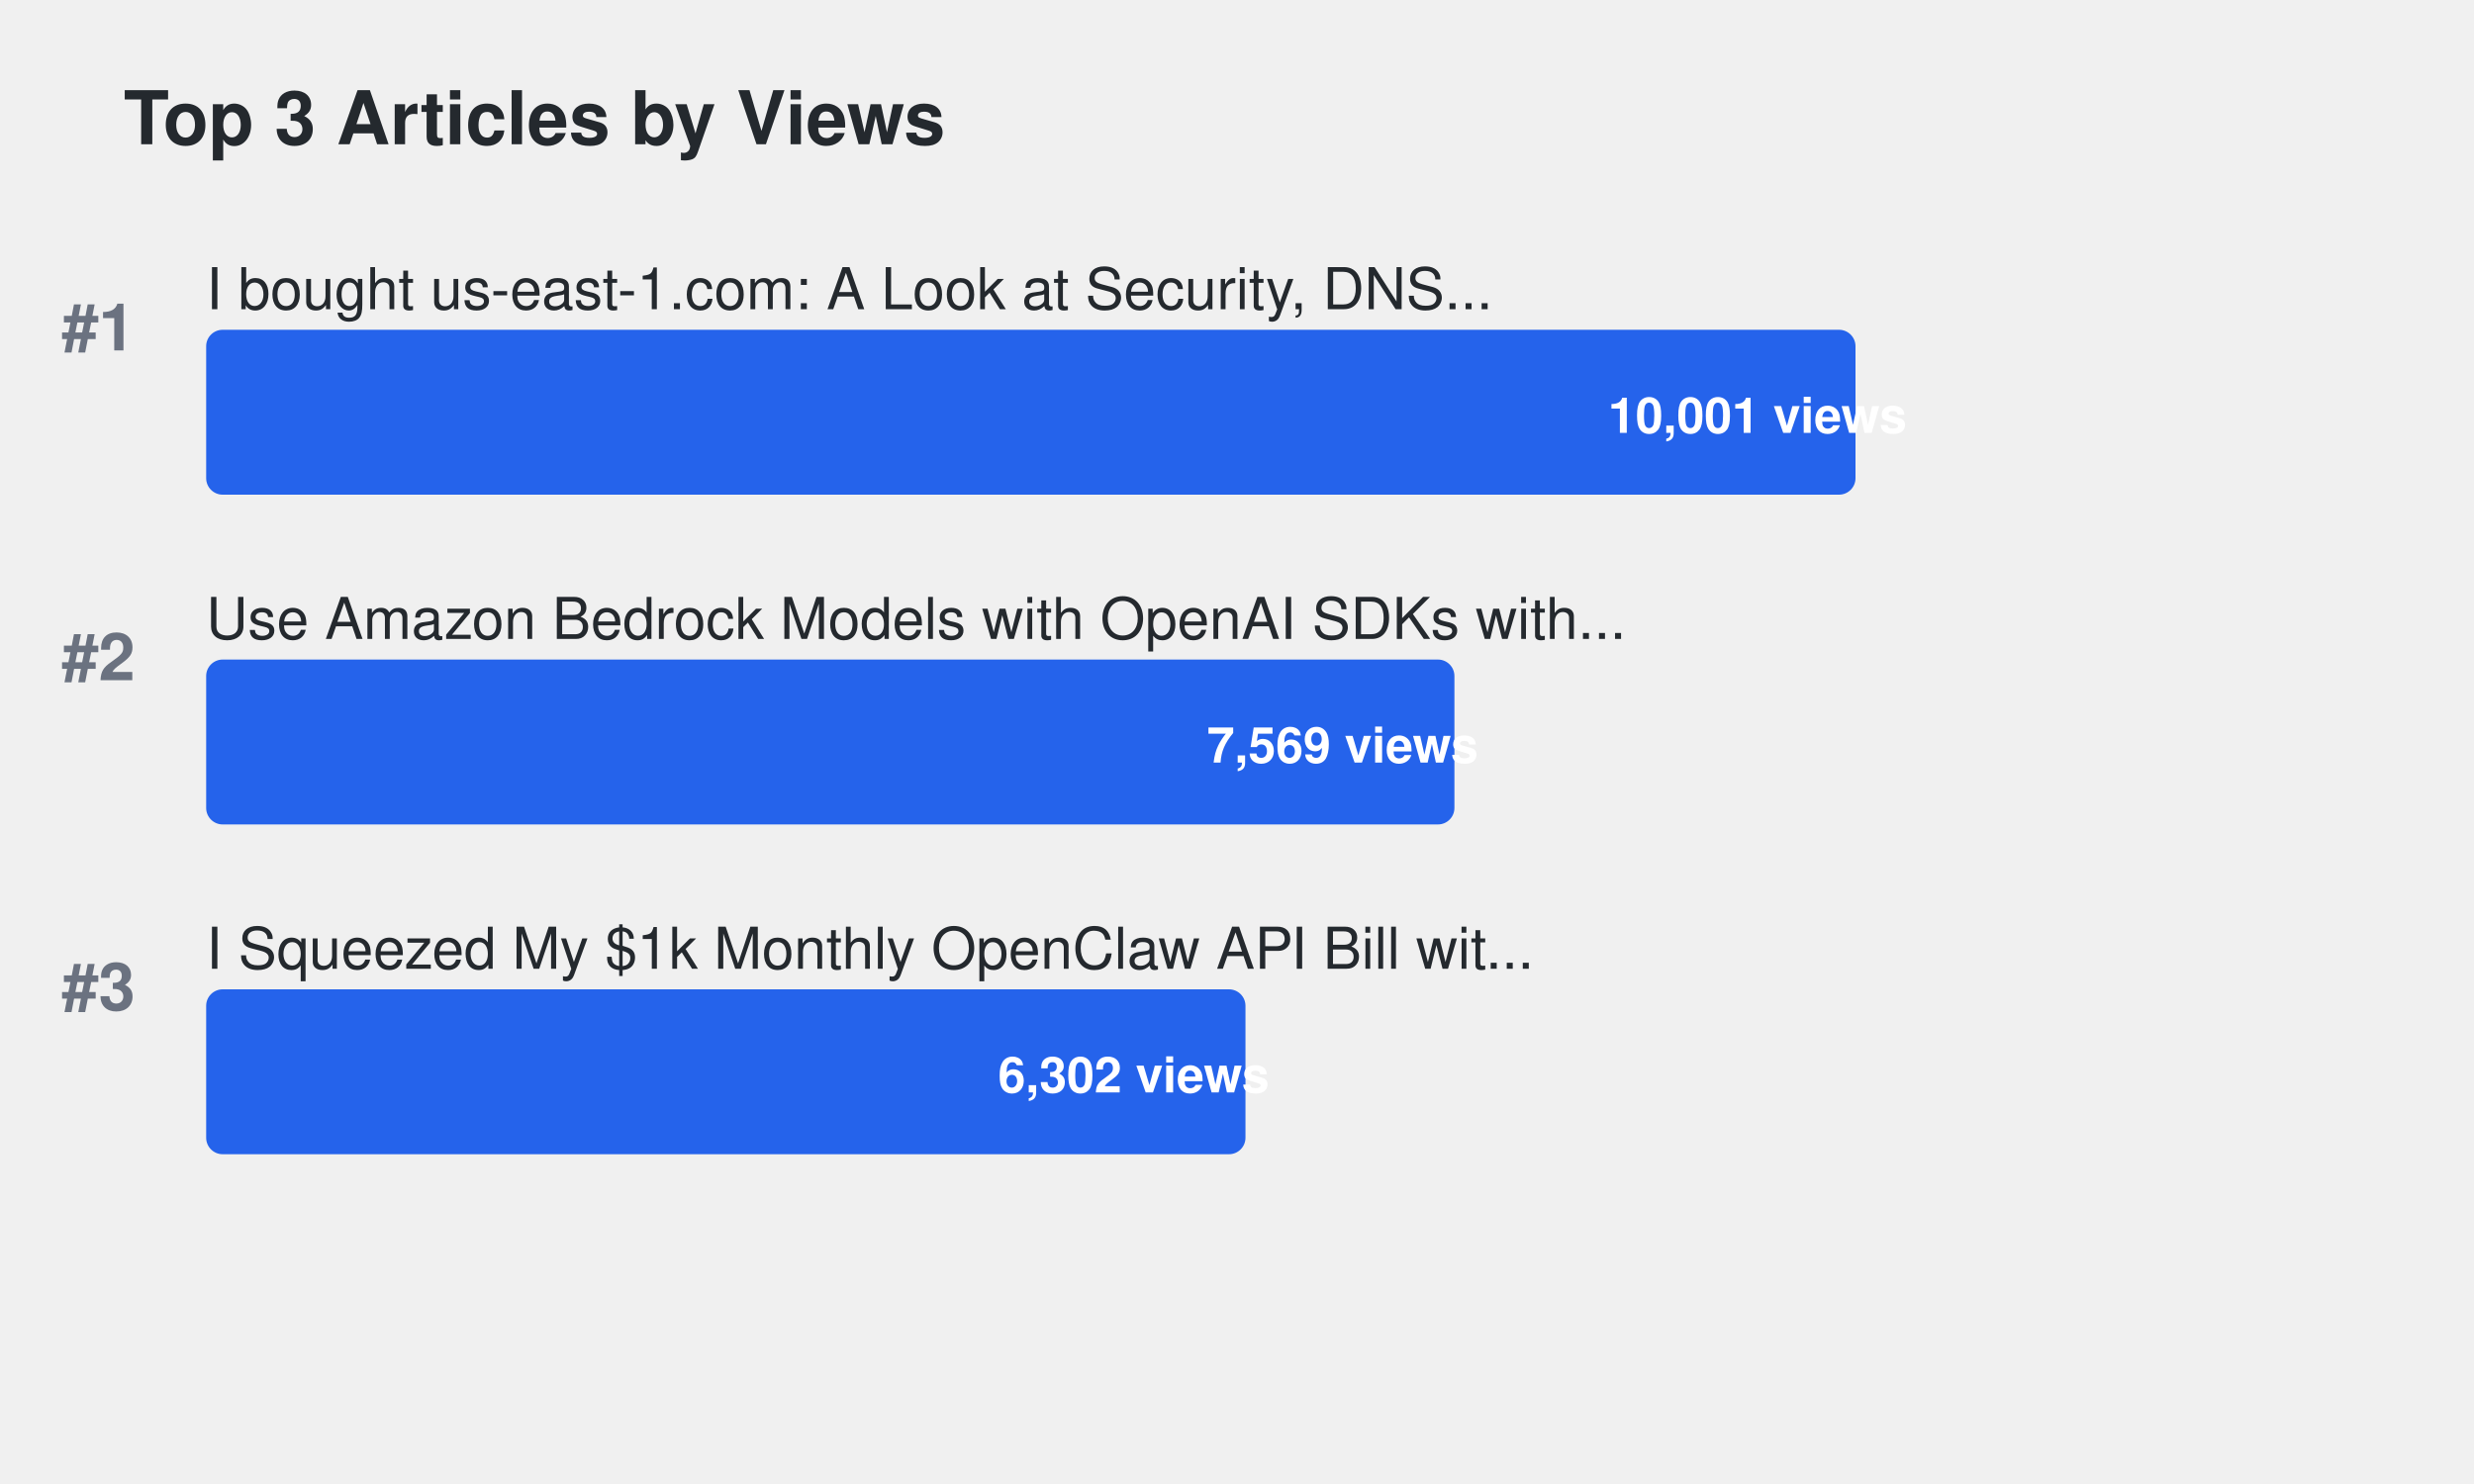
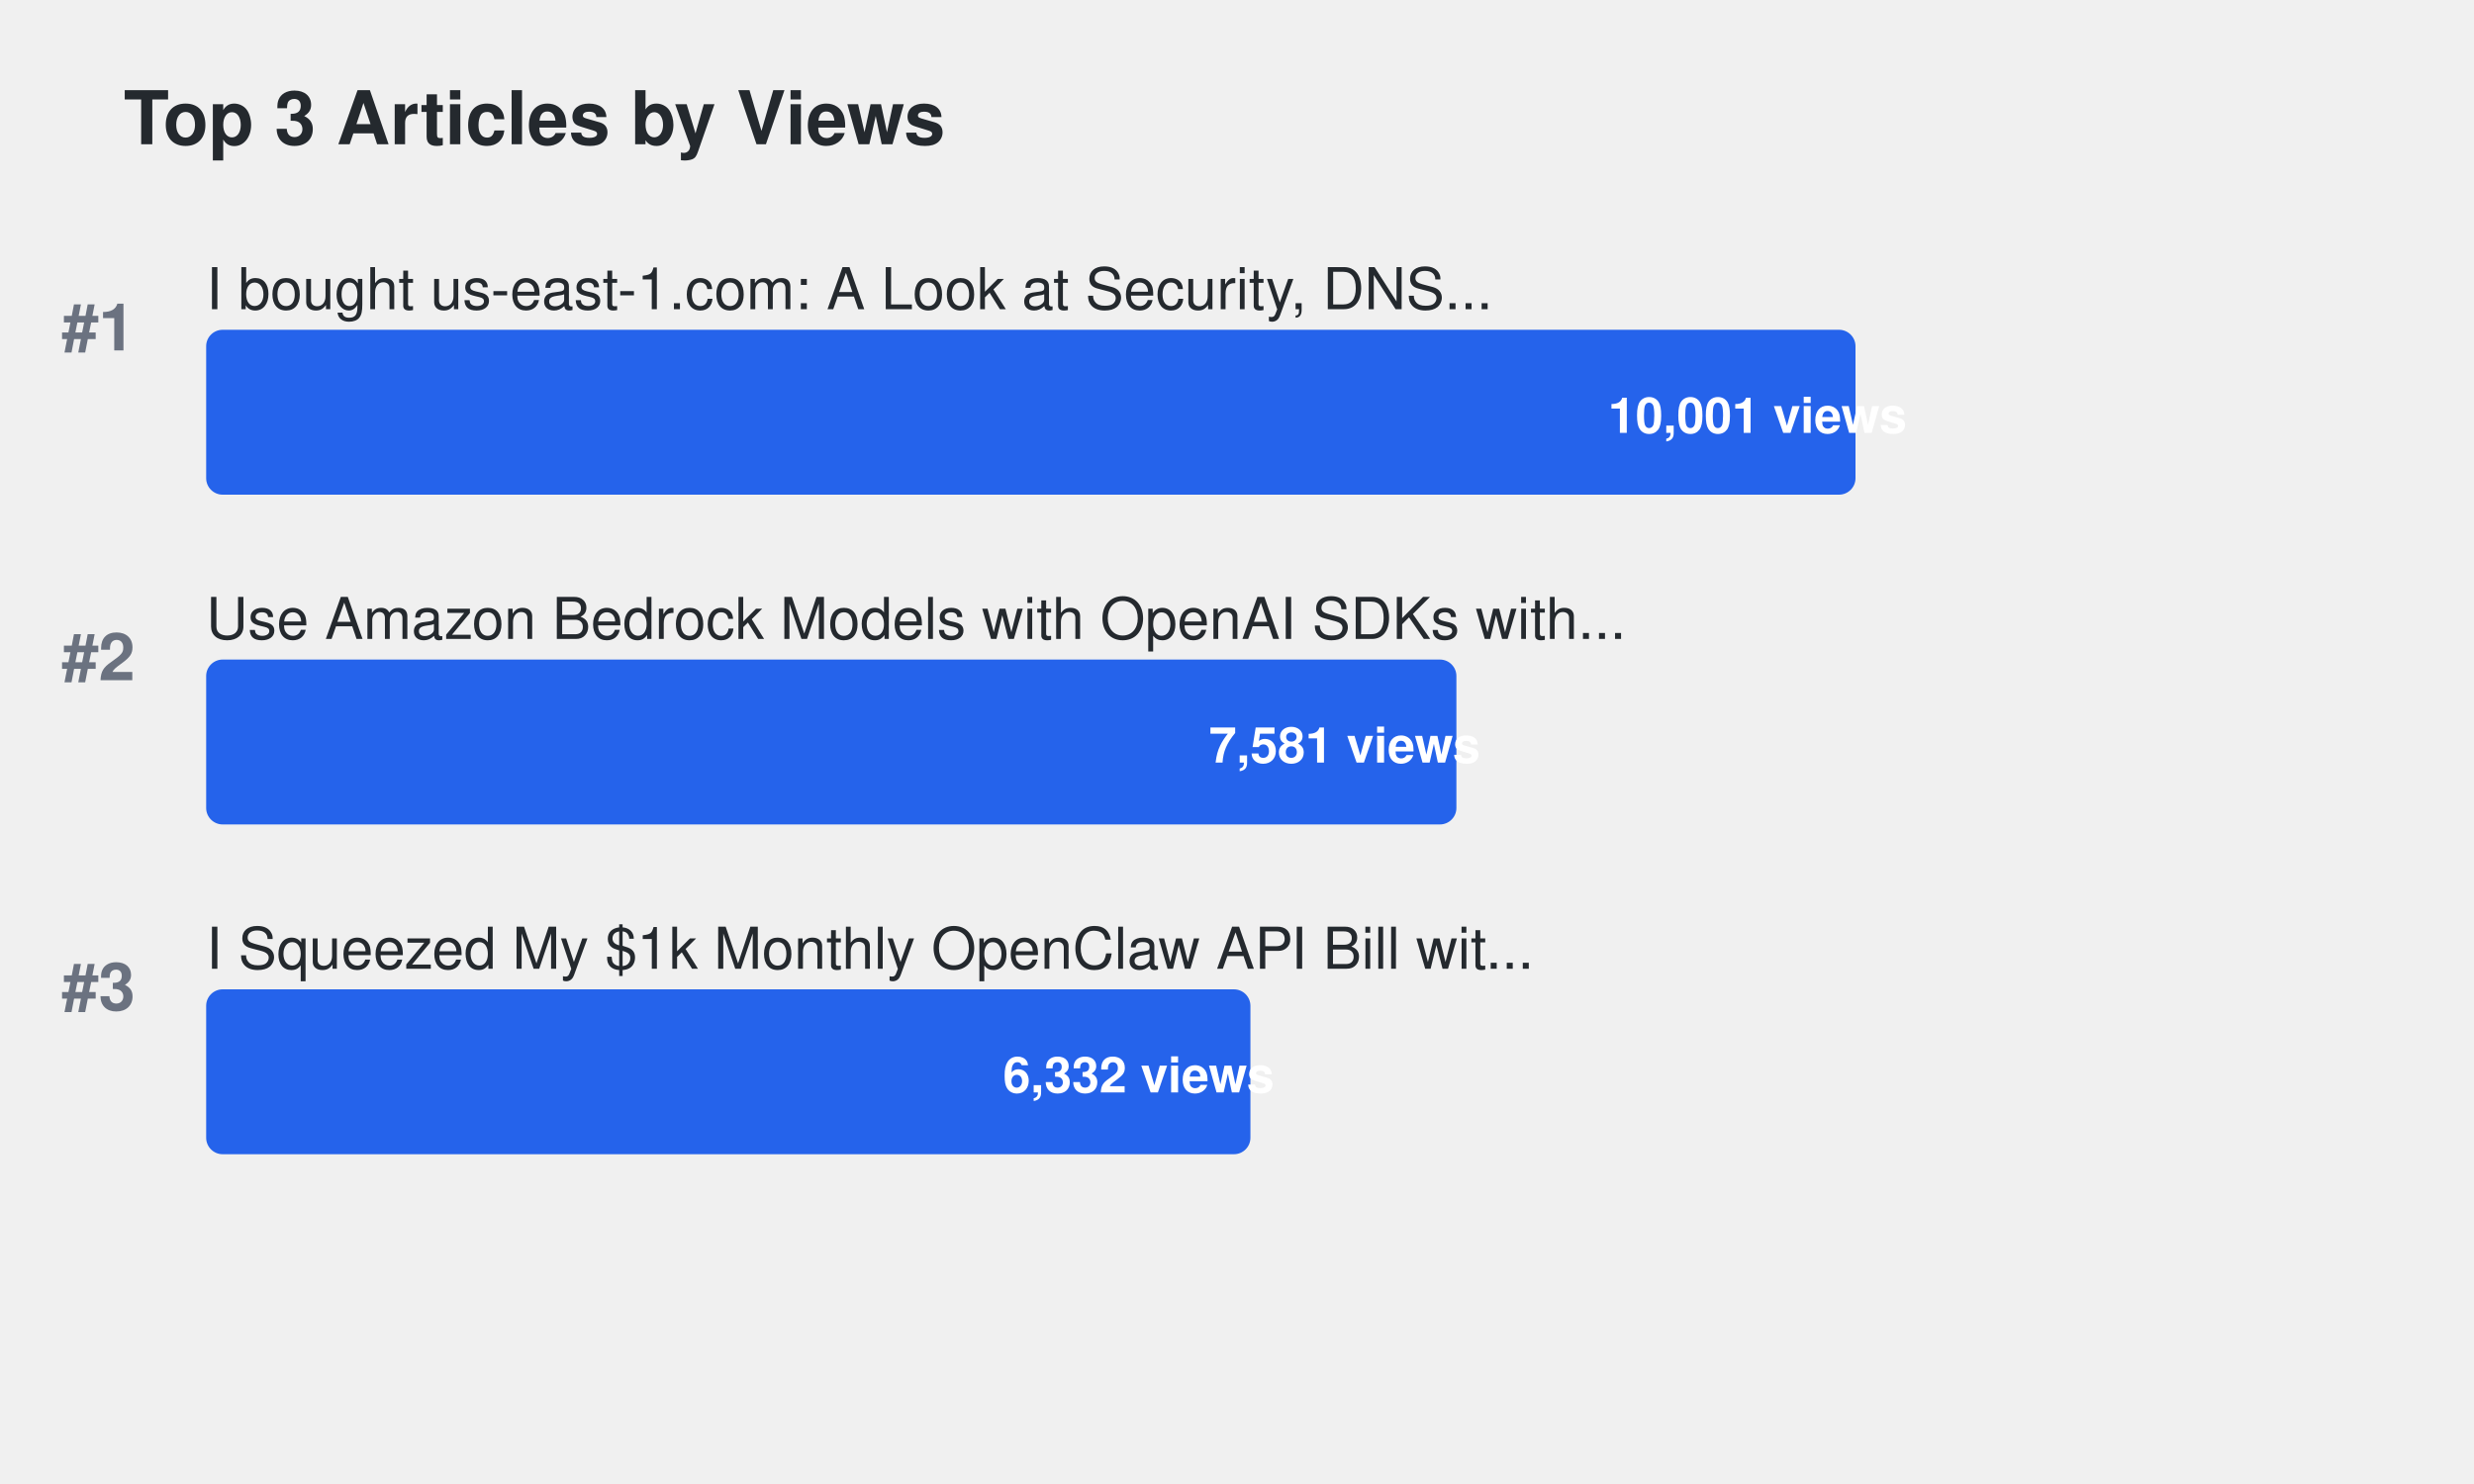
<svg xmlns="http://www.w3.org/2000/svg" width="600" height="360">
  <defs>
    <style>
.title { font-family: -apple-system, BlinkMacSystemFont, "Segoe UI", Helvetica, Arial, sans-serif; font-size: 18px; font-weight: 600; fill: #24292e; }
.article-title { font-family: -apple-system, BlinkMacSystemFont, "Segoe UI", Helvetica, Arial, sans-serif; font-size: 14px; font-weight: 500; fill: #24292e; }
.metric-value { font-family: -apple-system, BlinkMacSystemFont, "Segoe UI", Helvetica, Arial, sans-serif; font-size: 12px; font-weight: 600; fill: #ffffff; }
.rank { font-family: -apple-system, BlinkMacSystemFont, "Segoe UI", Helvetica, Arial, sans-serif; font-size: 16px; font-weight: 700; fill: #6b7280; }
.bar { rx: 4; ry: 4; }
.bar:hover { opacity: 0.8; cursor: pointer; }
a { text-decoration: none; }
a:hover .article-title { fill: #0969da; text-decoration: underline; }
a:hover .bar { opacity: 0.9; }
</style>
  </defs>
  <text x="30" y="35" class="title">Top 3 Articles by Views</text>
  <text x="15" y="85" class="rank">#1</text>
  <a href="https://dev.to/aws-builders/i-bought-us-east-1com-a-look-at-security-dns-traffic-and-protecting-aws-users-15ng" target="_blank">
    <text x="50" y="75" class="article-title">I bought us-east-1.com: A Look at Security, DNS...</text>
    <rect x="50" y="80" width="400.0" height="40" fill="#2563eb" class="bar">
</rect>
    <text x="390.0" y="105" class="metric-value" fill="#ffffff">10,001 views</text>
  </a>
  <text x="15" y="165" class="rank">#2</text>
  <a href="https://dev.to/aws-builders/use-amazon-bedrock-models-via-an-openai-api-compatible-serverless-endpoint-now-without-fixed-cost-5hf5" target="_blank">
    <text x="50" y="155" class="article-title">Use Amazon Bedrock Models with OpenAI SDKs with...</text>
-     <rect x="50" y="160" width="302.73" height="40" fill="#2563eb" class="bar">
+     <rect x="50" y="160" width="303.21" height="40" fill="#2563eb" class="bar">
</rect>
-     <text x="292.73" y="185" class="metric-value" fill="#ffffff">7,569 views</text>
+     <text x="293.21" y="185" class="metric-value" fill="#ffffff">7,581 views</text>
  </a>
  <text x="15" y="245" class="rank">#3</text>
  <a href="https://dev.to/aws-builders/i-squeezed-my-1k-monthly-openclaw-api-bill-with-20month-in-aws-credits-heres-the-exact-setup-3gj4" target="_blank">
    <text x="50" y="235" class="article-title">I Squeezed My $1k Monthly OpenClaw API Bill wit...</text>
-     <rect x="50" y="240" width="252.055" height="40" fill="#2563eb" class="bar">
+     <rect x="50" y="240" width="253.255" height="40" fill="#2563eb" class="bar">
</rect>
-     <text x="242.055" y="265" class="metric-value" fill="#ffffff">6,302 views</text>
+     <text x="243.255" y="265" class="metric-value" fill="#ffffff">6,332 views</text>
  </a>
</svg>
